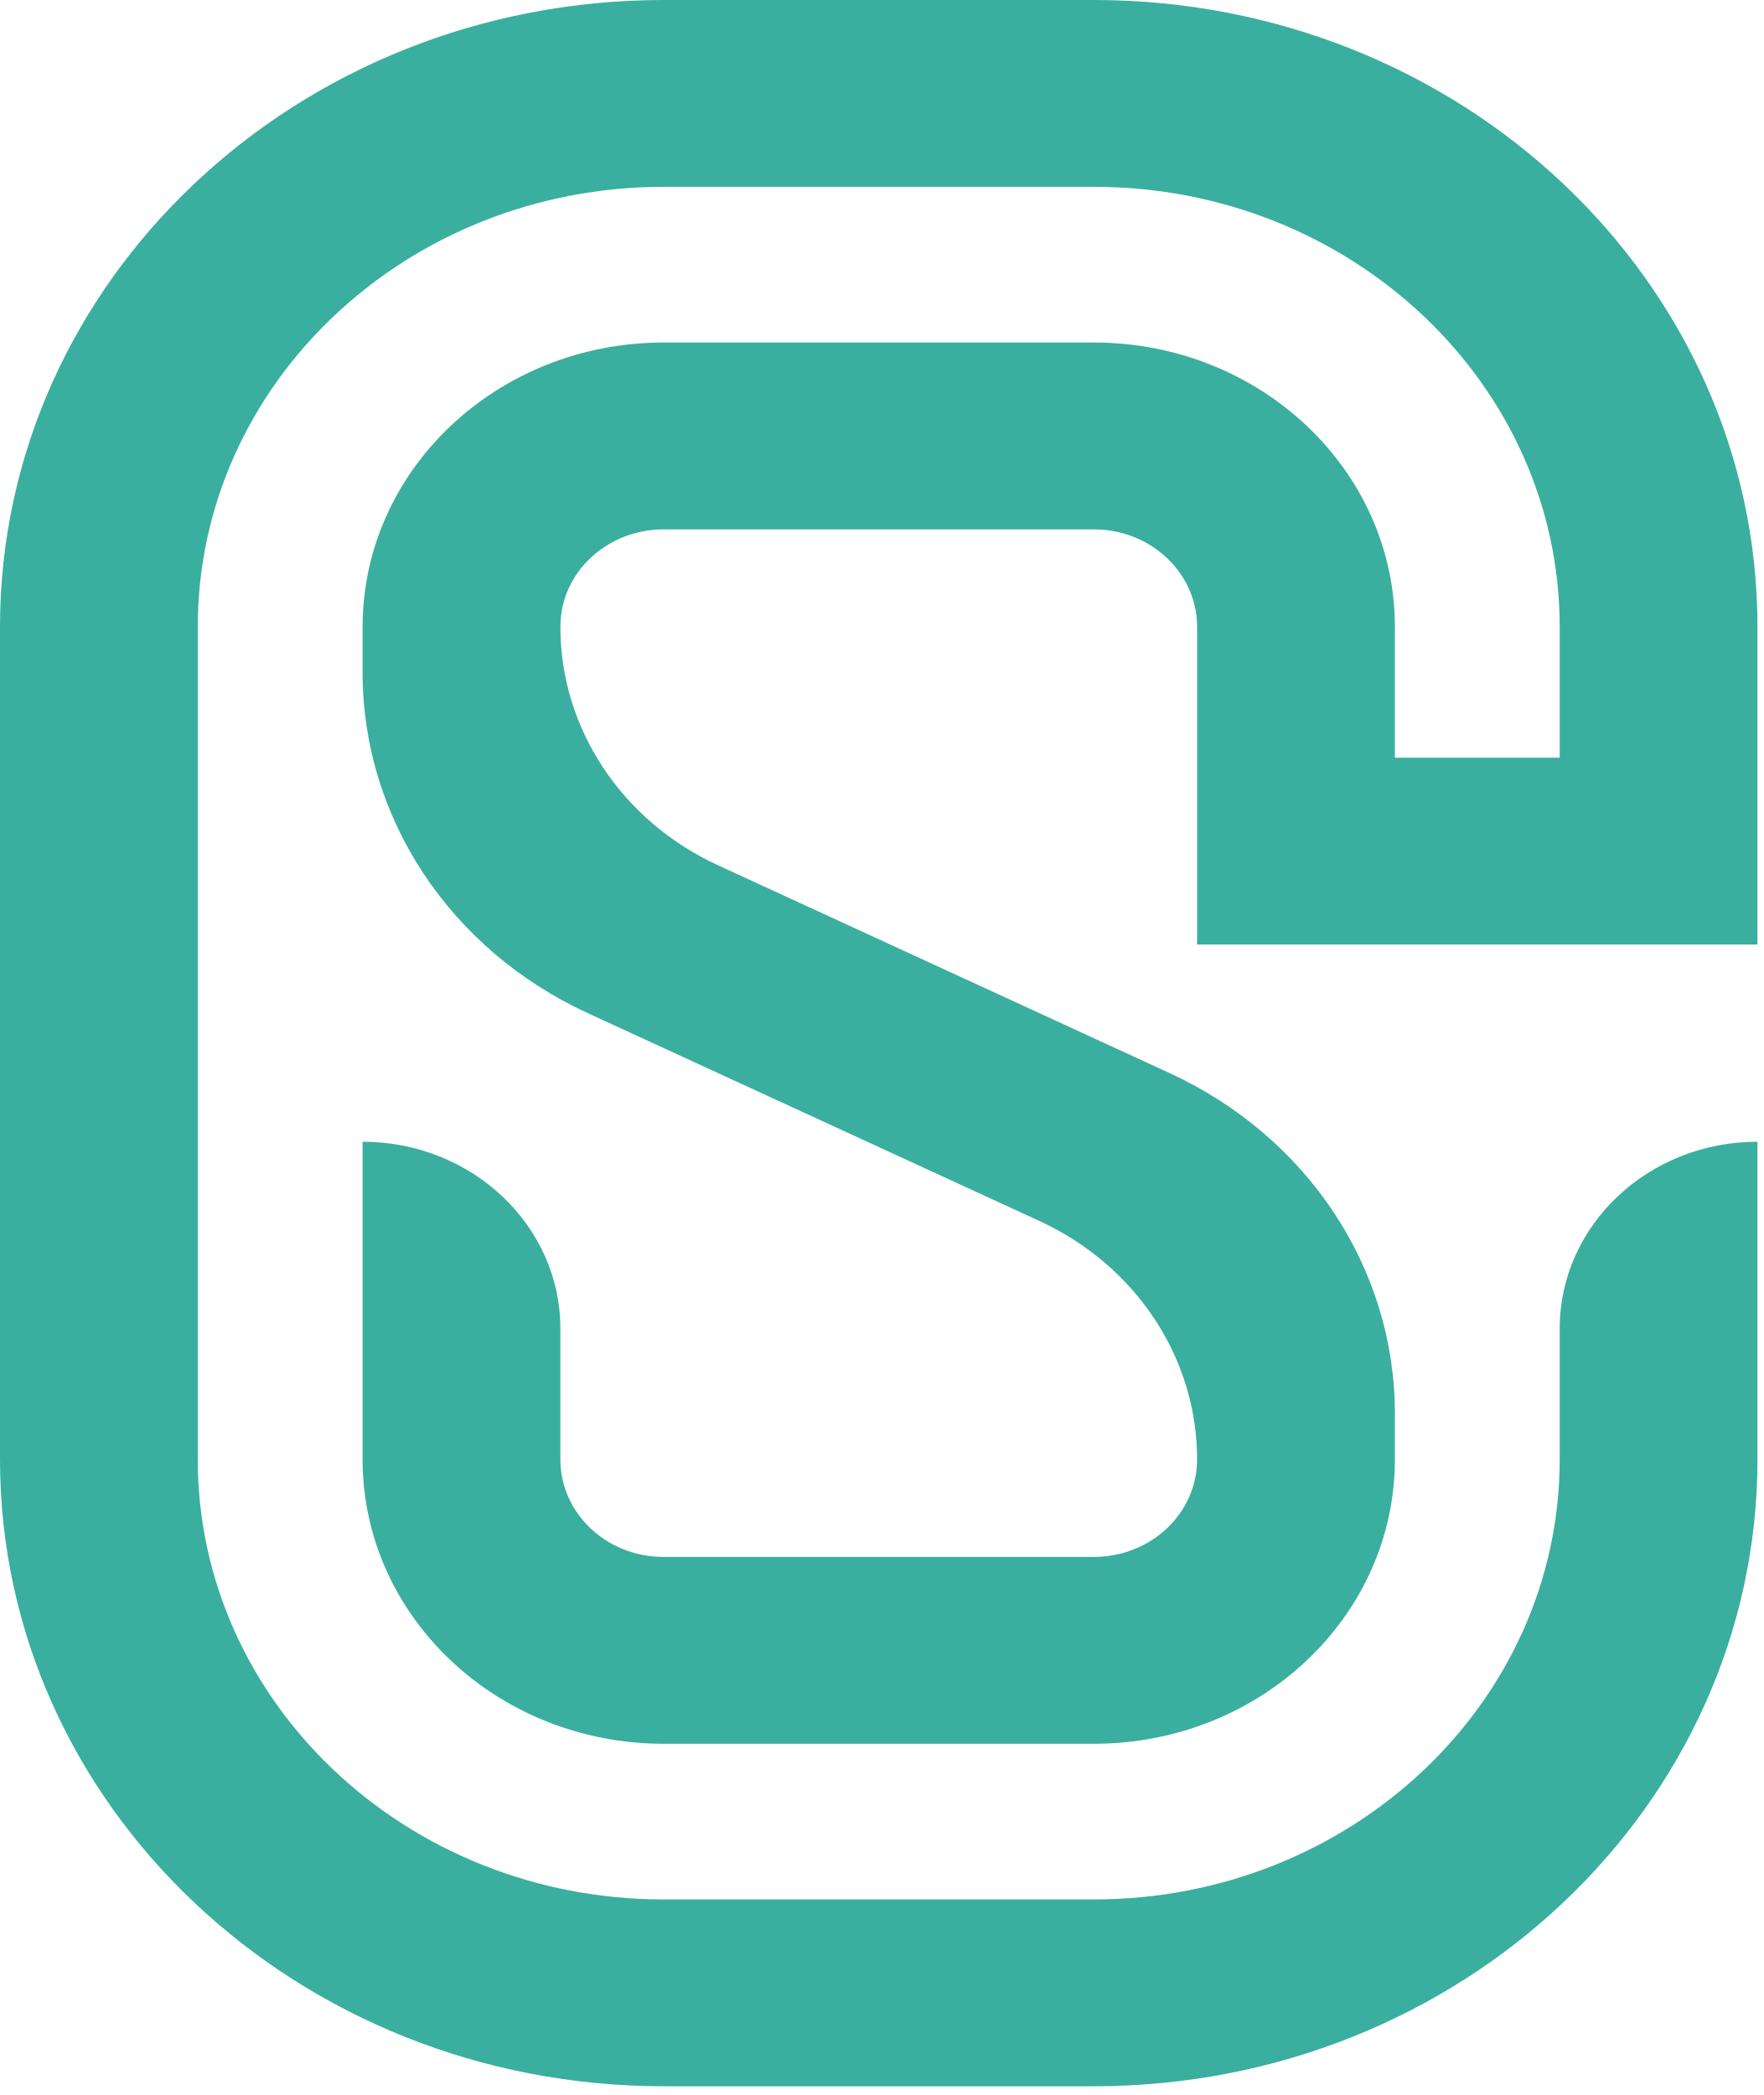
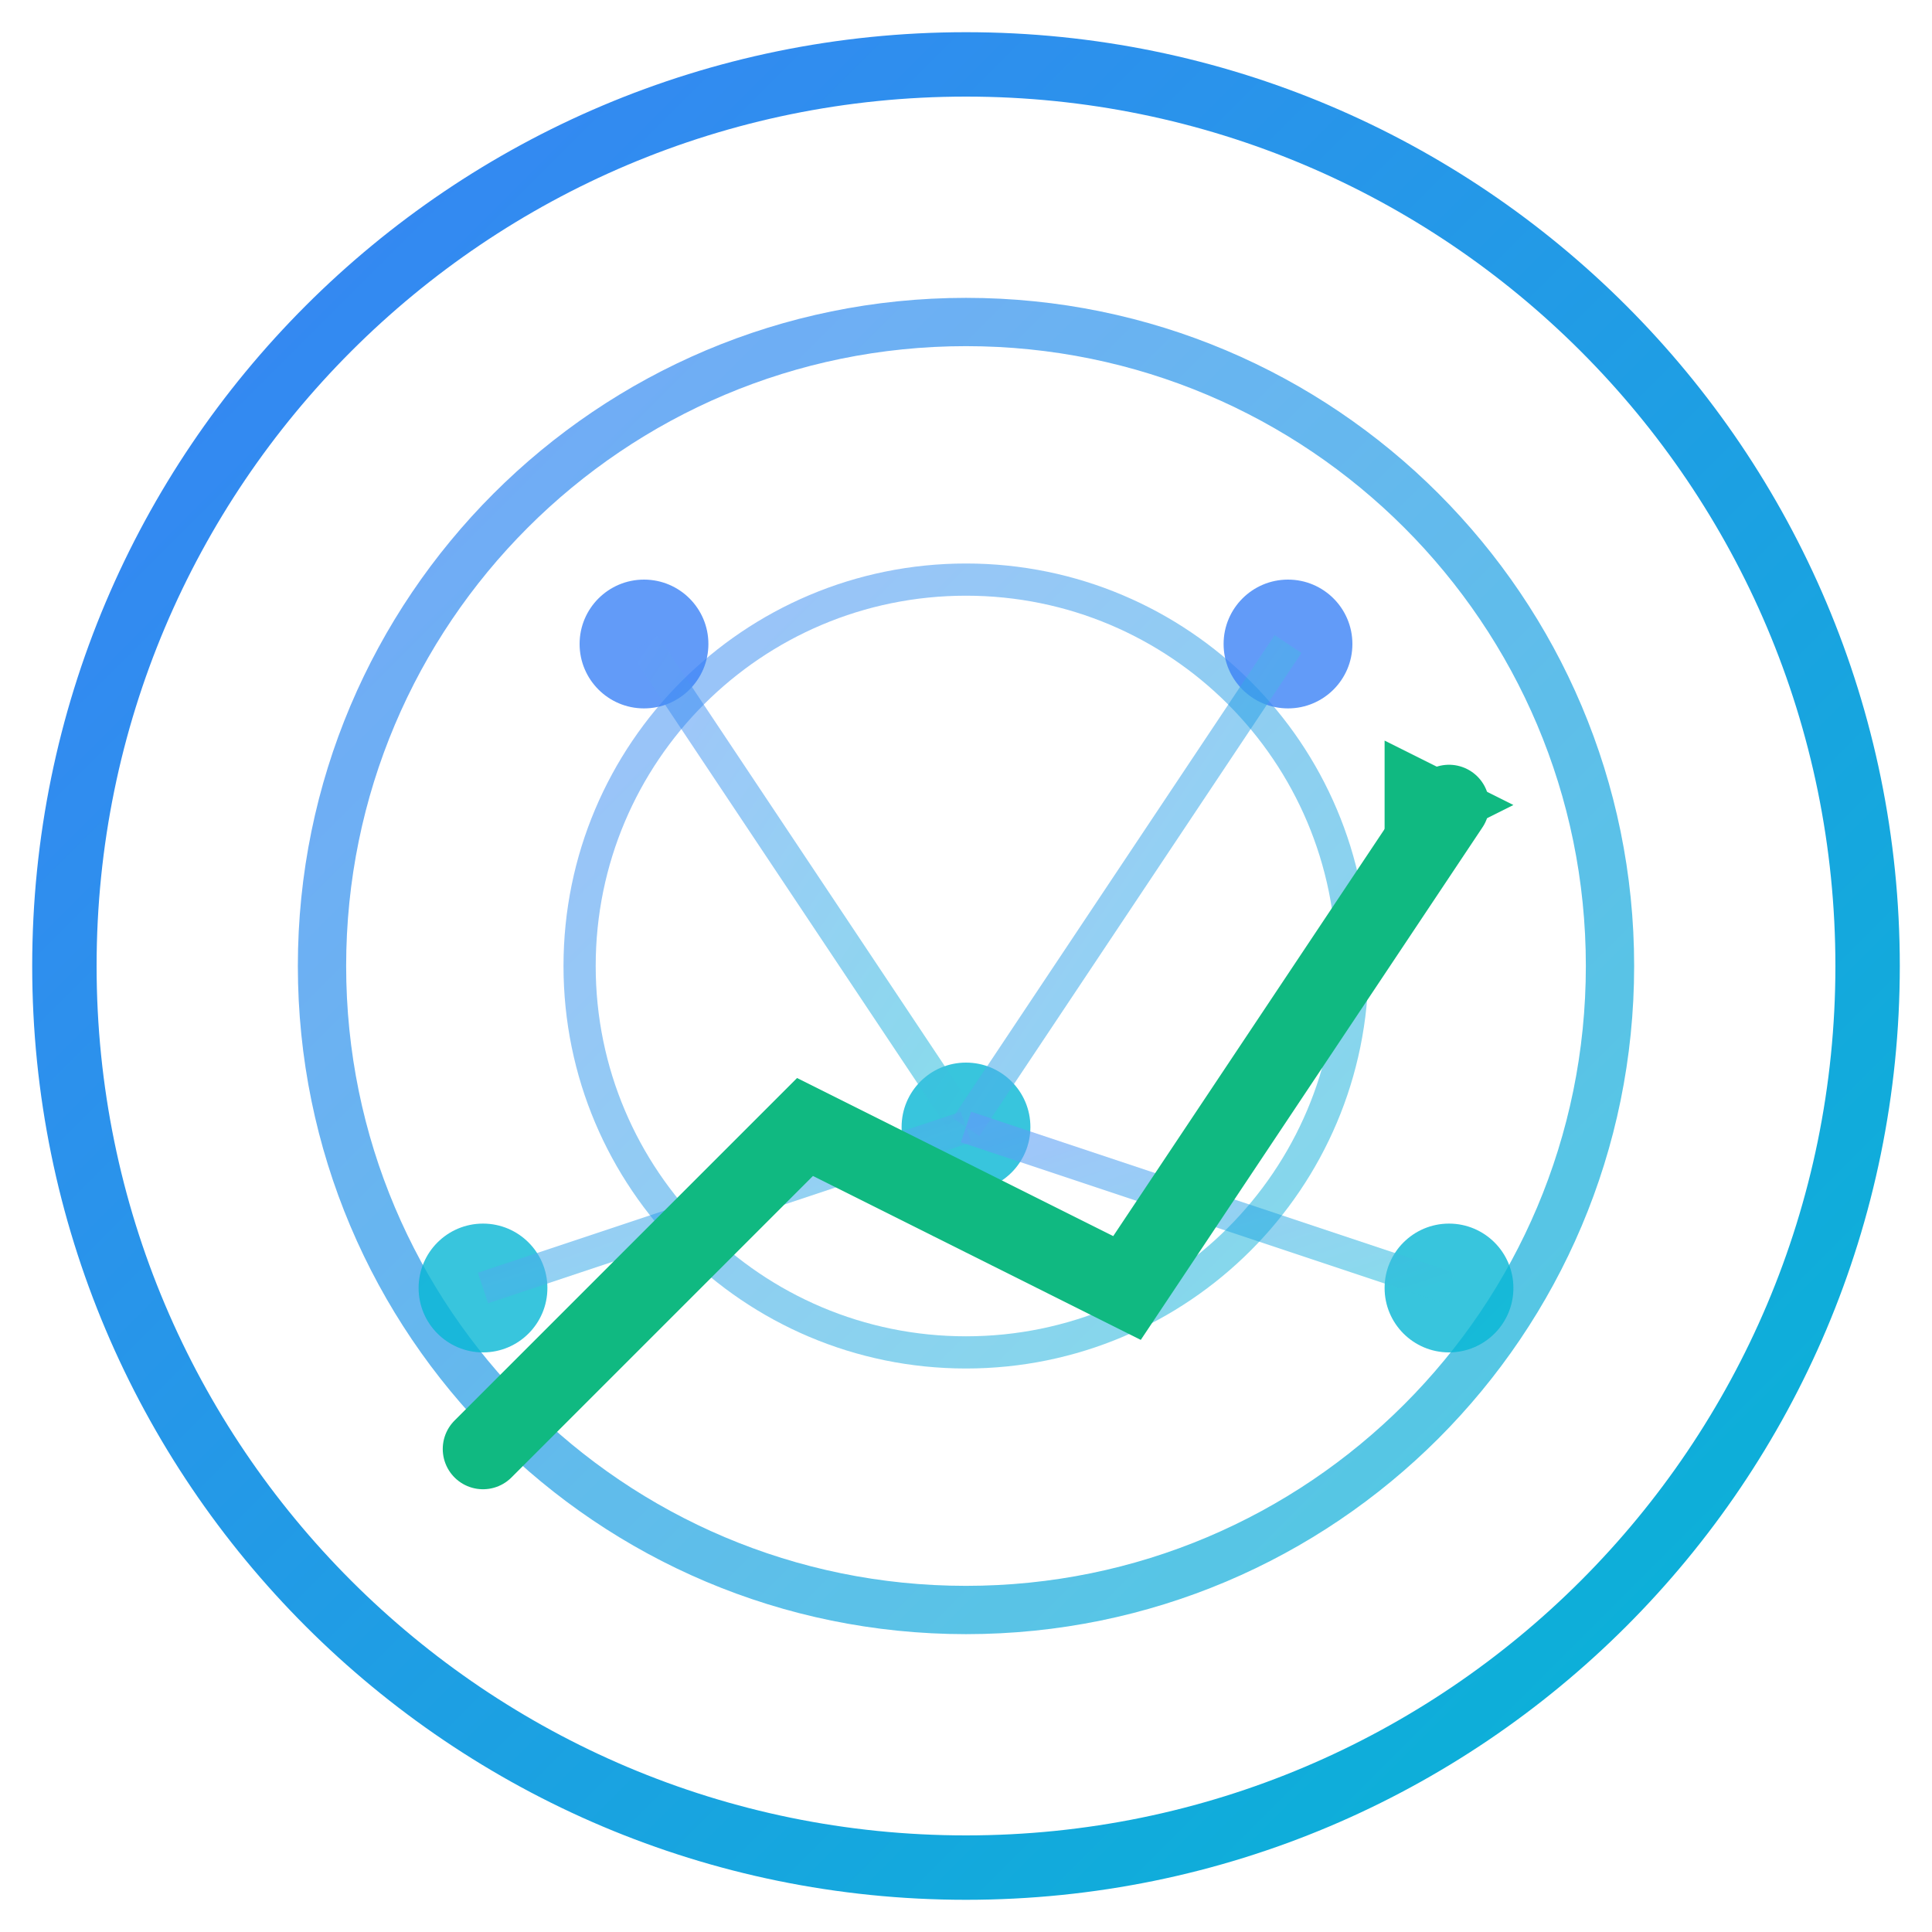
- <svg xmlns="http://www.w3.org/2000/svg" width="133" height="158" viewBox="0 0 133 158" fill="none">
-   <path d="M132.544 71.234V47.279C132.544 21.168 110.136 0 82.494 0H50.05C22.408 0 0 21.168 0 47.279V110.062C0 136.174 22.408 157.341 50.05 157.341H82.494C110.136 157.341 132.544 136.174 132.544 110.062V86.106C124.306 86.106 117.628 92.415 117.628 100.197V110.062C117.628 128.392 101.898 143.251 82.494 143.251H50.05C30.646 143.251 14.916 128.392 14.916 110.062V47.279C14.916 28.95 30.646 14.09 50.05 14.09H82.494C101.898 14.09 117.628 28.95 117.628 47.279V57.145H105.198V47.279C105.198 35.435 95.033 25.832 82.494 25.832H50.05C37.511 25.832 27.346 35.435 27.346 47.279V50.753C27.346 61.667 33.937 71.627 44.324 76.407L78.381 92.08C85.662 95.431 90.282 102.411 90.282 110.062V110.066C90.282 114.125 86.805 117.414 82.509 117.416C73.57 117.419 58.982 117.419 50.041 117.419C45.742 117.419 42.262 114.127 42.262 110.067V100.199C42.262 92.417 35.584 86.108 27.346 86.108V110.064C27.346 121.908 37.511 131.511 50.05 131.511H82.494C95.033 131.511 105.198 121.908 105.198 110.064V106.589C105.198 95.675 98.607 85.715 88.22 80.935L54.163 65.263C46.867 61.906 42.243 54.903 42.263 47.234C42.273 43.19 45.77 39.925 50.051 39.925H82.495C86.796 39.925 90.283 43.218 90.283 47.281V71.236H132.544V71.234Z" fill="#3AAF9F" />
+ <svg xmlns="http://www.w3.org/2000/svg" width="60" height="60" viewBox="0 0 60 60" fill="none">
+   <circle cx="30" cy="30" r="28" stroke="url(#gradient1)" stroke-width="2" fill="none" />
+   <circle cx="30" cy="30" r="20" stroke="url(#gradient1)" stroke-width="1.5" fill="none" opacity="0.7" />
+   <circle cx="30" cy="30" r="12" stroke="url(#gradient1)" stroke-width="1" fill="none" opacity="0.5" />
+   <g opacity="0.8">
+     <circle cx="20" cy="20" r="2" fill="#3b82f6" />
+     <circle cx="40" cy="20" r="2" fill="#3b82f6" />
+     <circle cx="30" cy="35" r="2" fill="#06b6d4" />
+     <circle cx="15" cy="40" r="2" fill="#06b6d4" />
+     <circle cx="45" cy="40" r="2" fill="#06b6d4" />
+     <line x1="20" y1="20" x2="30" y2="35" stroke="url(#gradient1)" stroke-width="1" opacity="0.6" />
+     <line x1="40" y1="20" x2="30" y2="35" stroke="url(#gradient1)" stroke-width="1" opacity="0.6" />
+     <line x1="30" y1="35" x2="15" y2="40" stroke="url(#gradient1)" stroke-width="1" opacity="0.6" />
+     <line x1="30" y1="35" x2="45" y2="40" stroke="url(#gradient1)" stroke-width="1" opacity="0.6" />
+   </g>
+   <path d="M15 45 L25 35 L35 40 L45 25" stroke="#10b981" stroke-width="2.5" fill="none" stroke-linecap="round" />
+   <polygon points="43,23 47,25 43,27" fill="#10b981" />
+   <defs>
+     <linearGradient id="gradient1" x1="0%" y1="0%" x2="100%" y2="100%">
+       <stop offset="0%" style="stop-color:#3b82f6" />
+       <stop offset="100%" style="stop-color:#06b6d4" />
+     </linearGradient>
+   </defs>
</svg>
